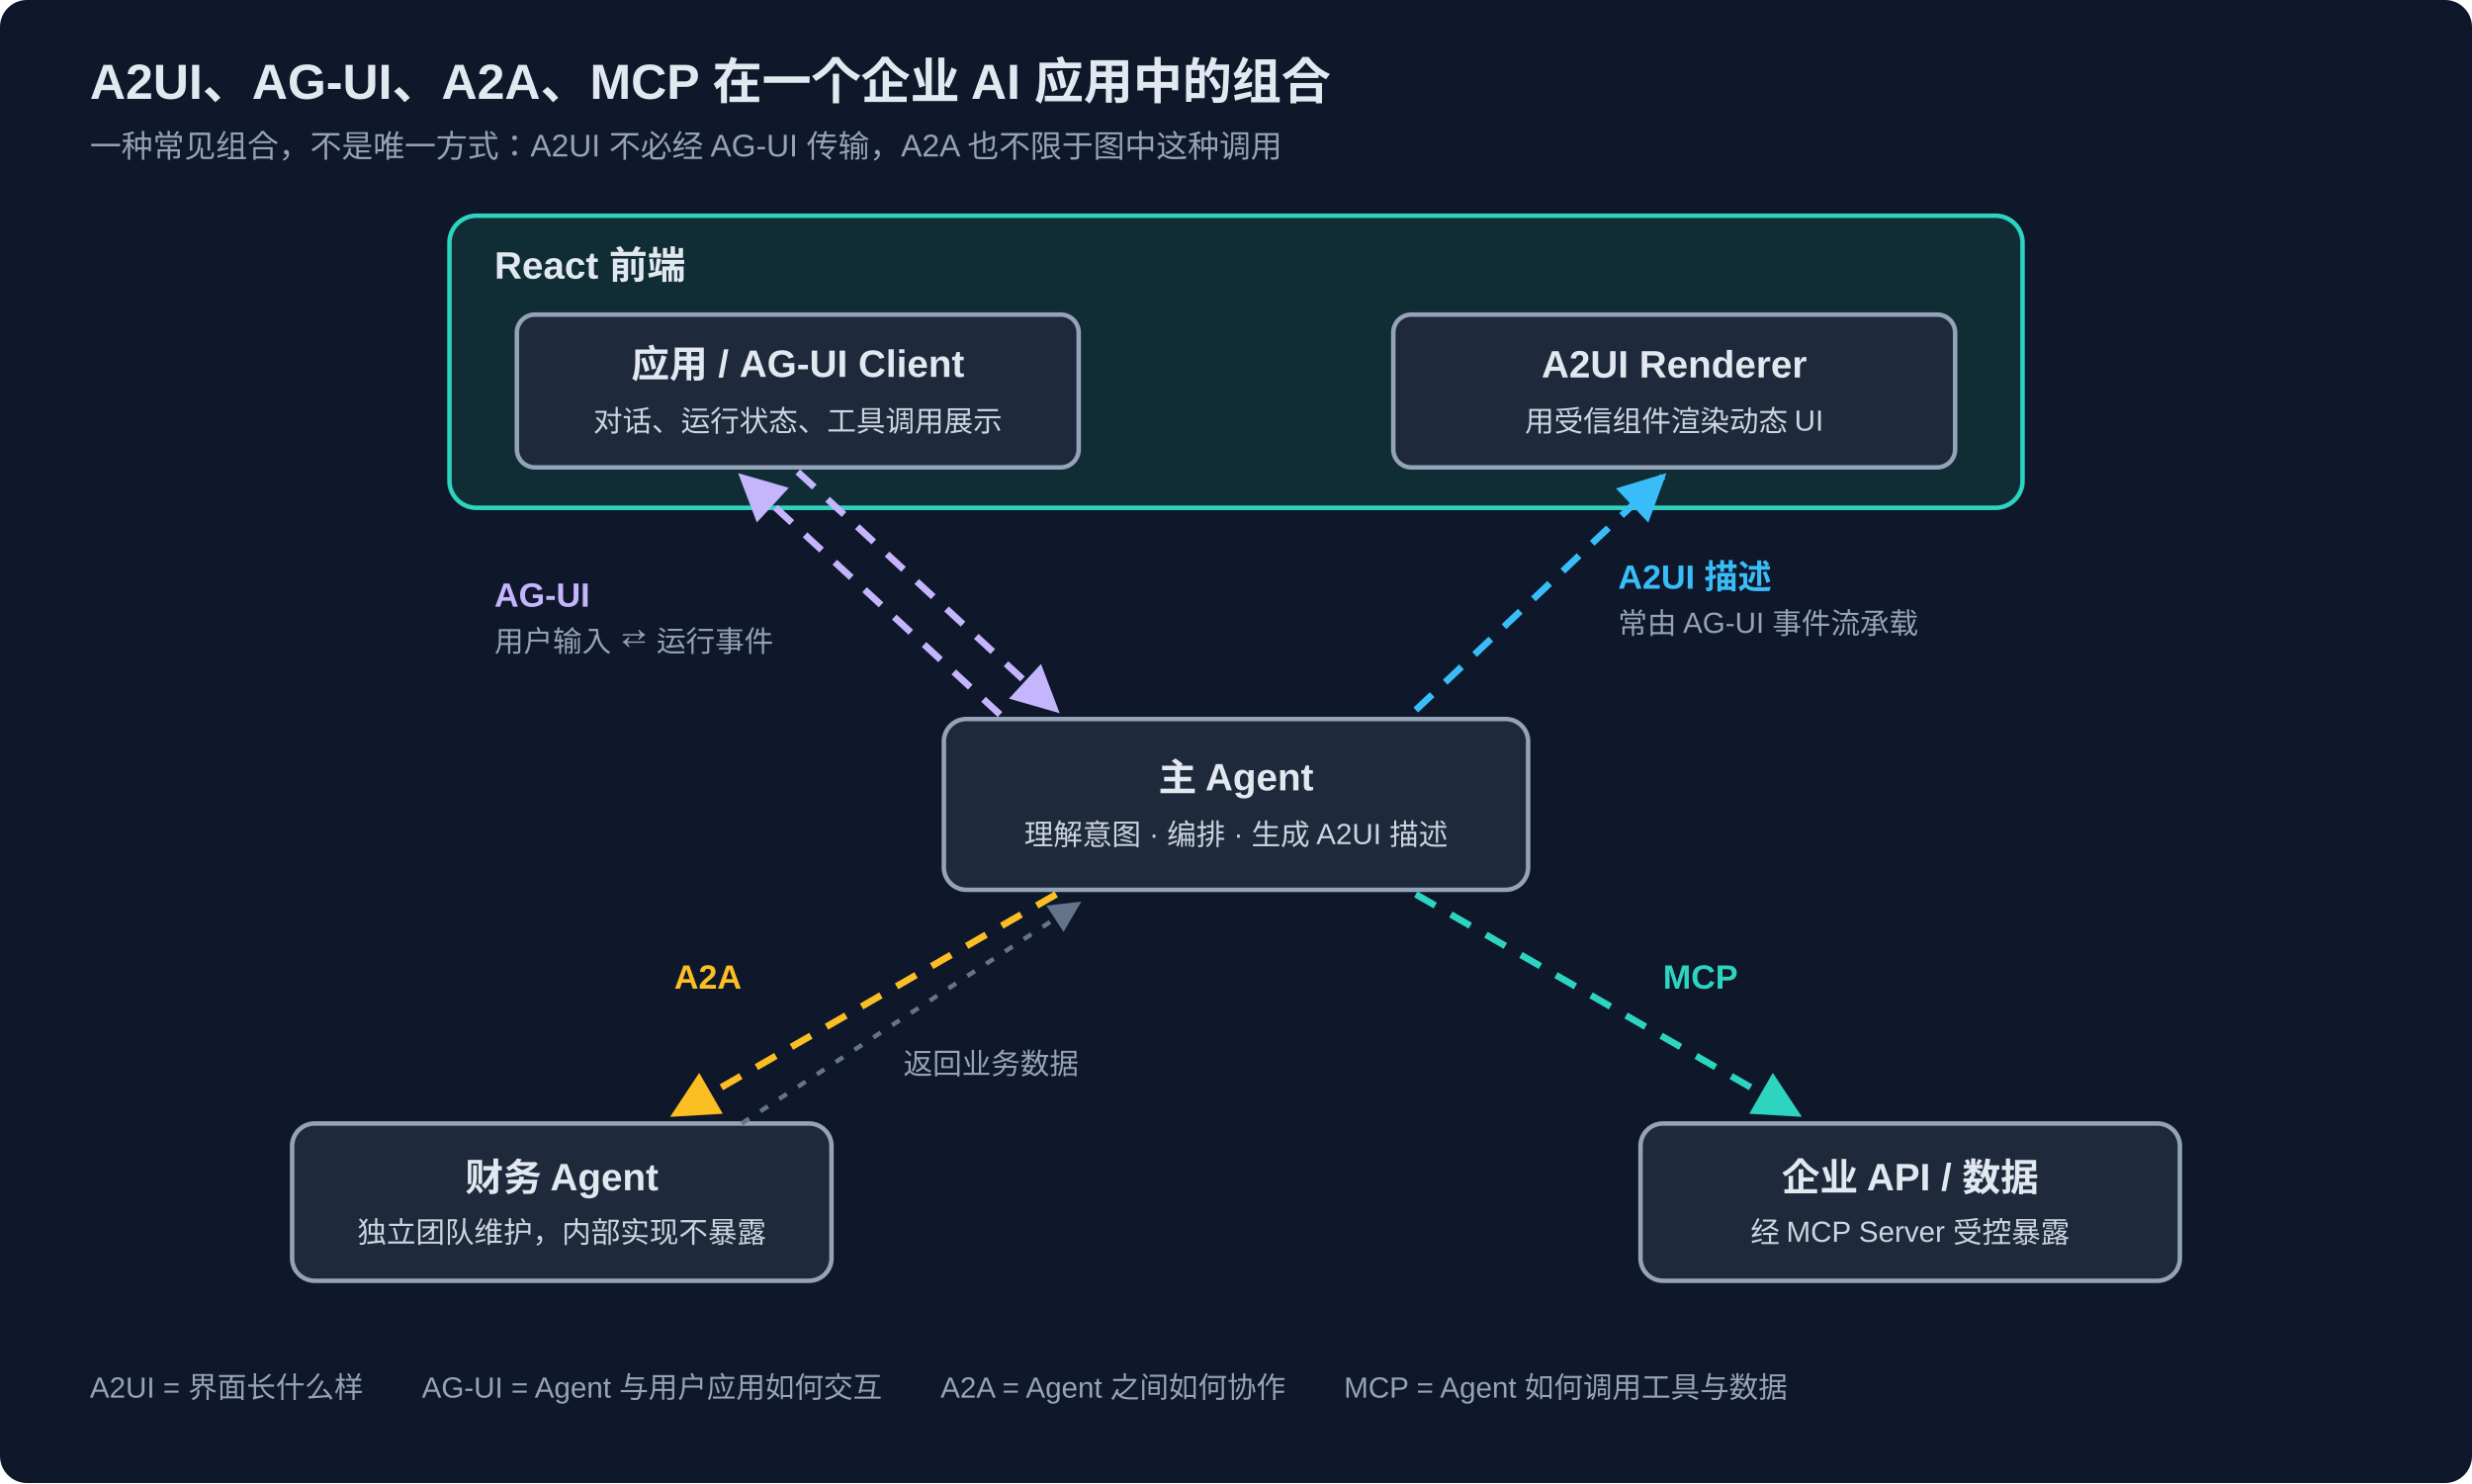
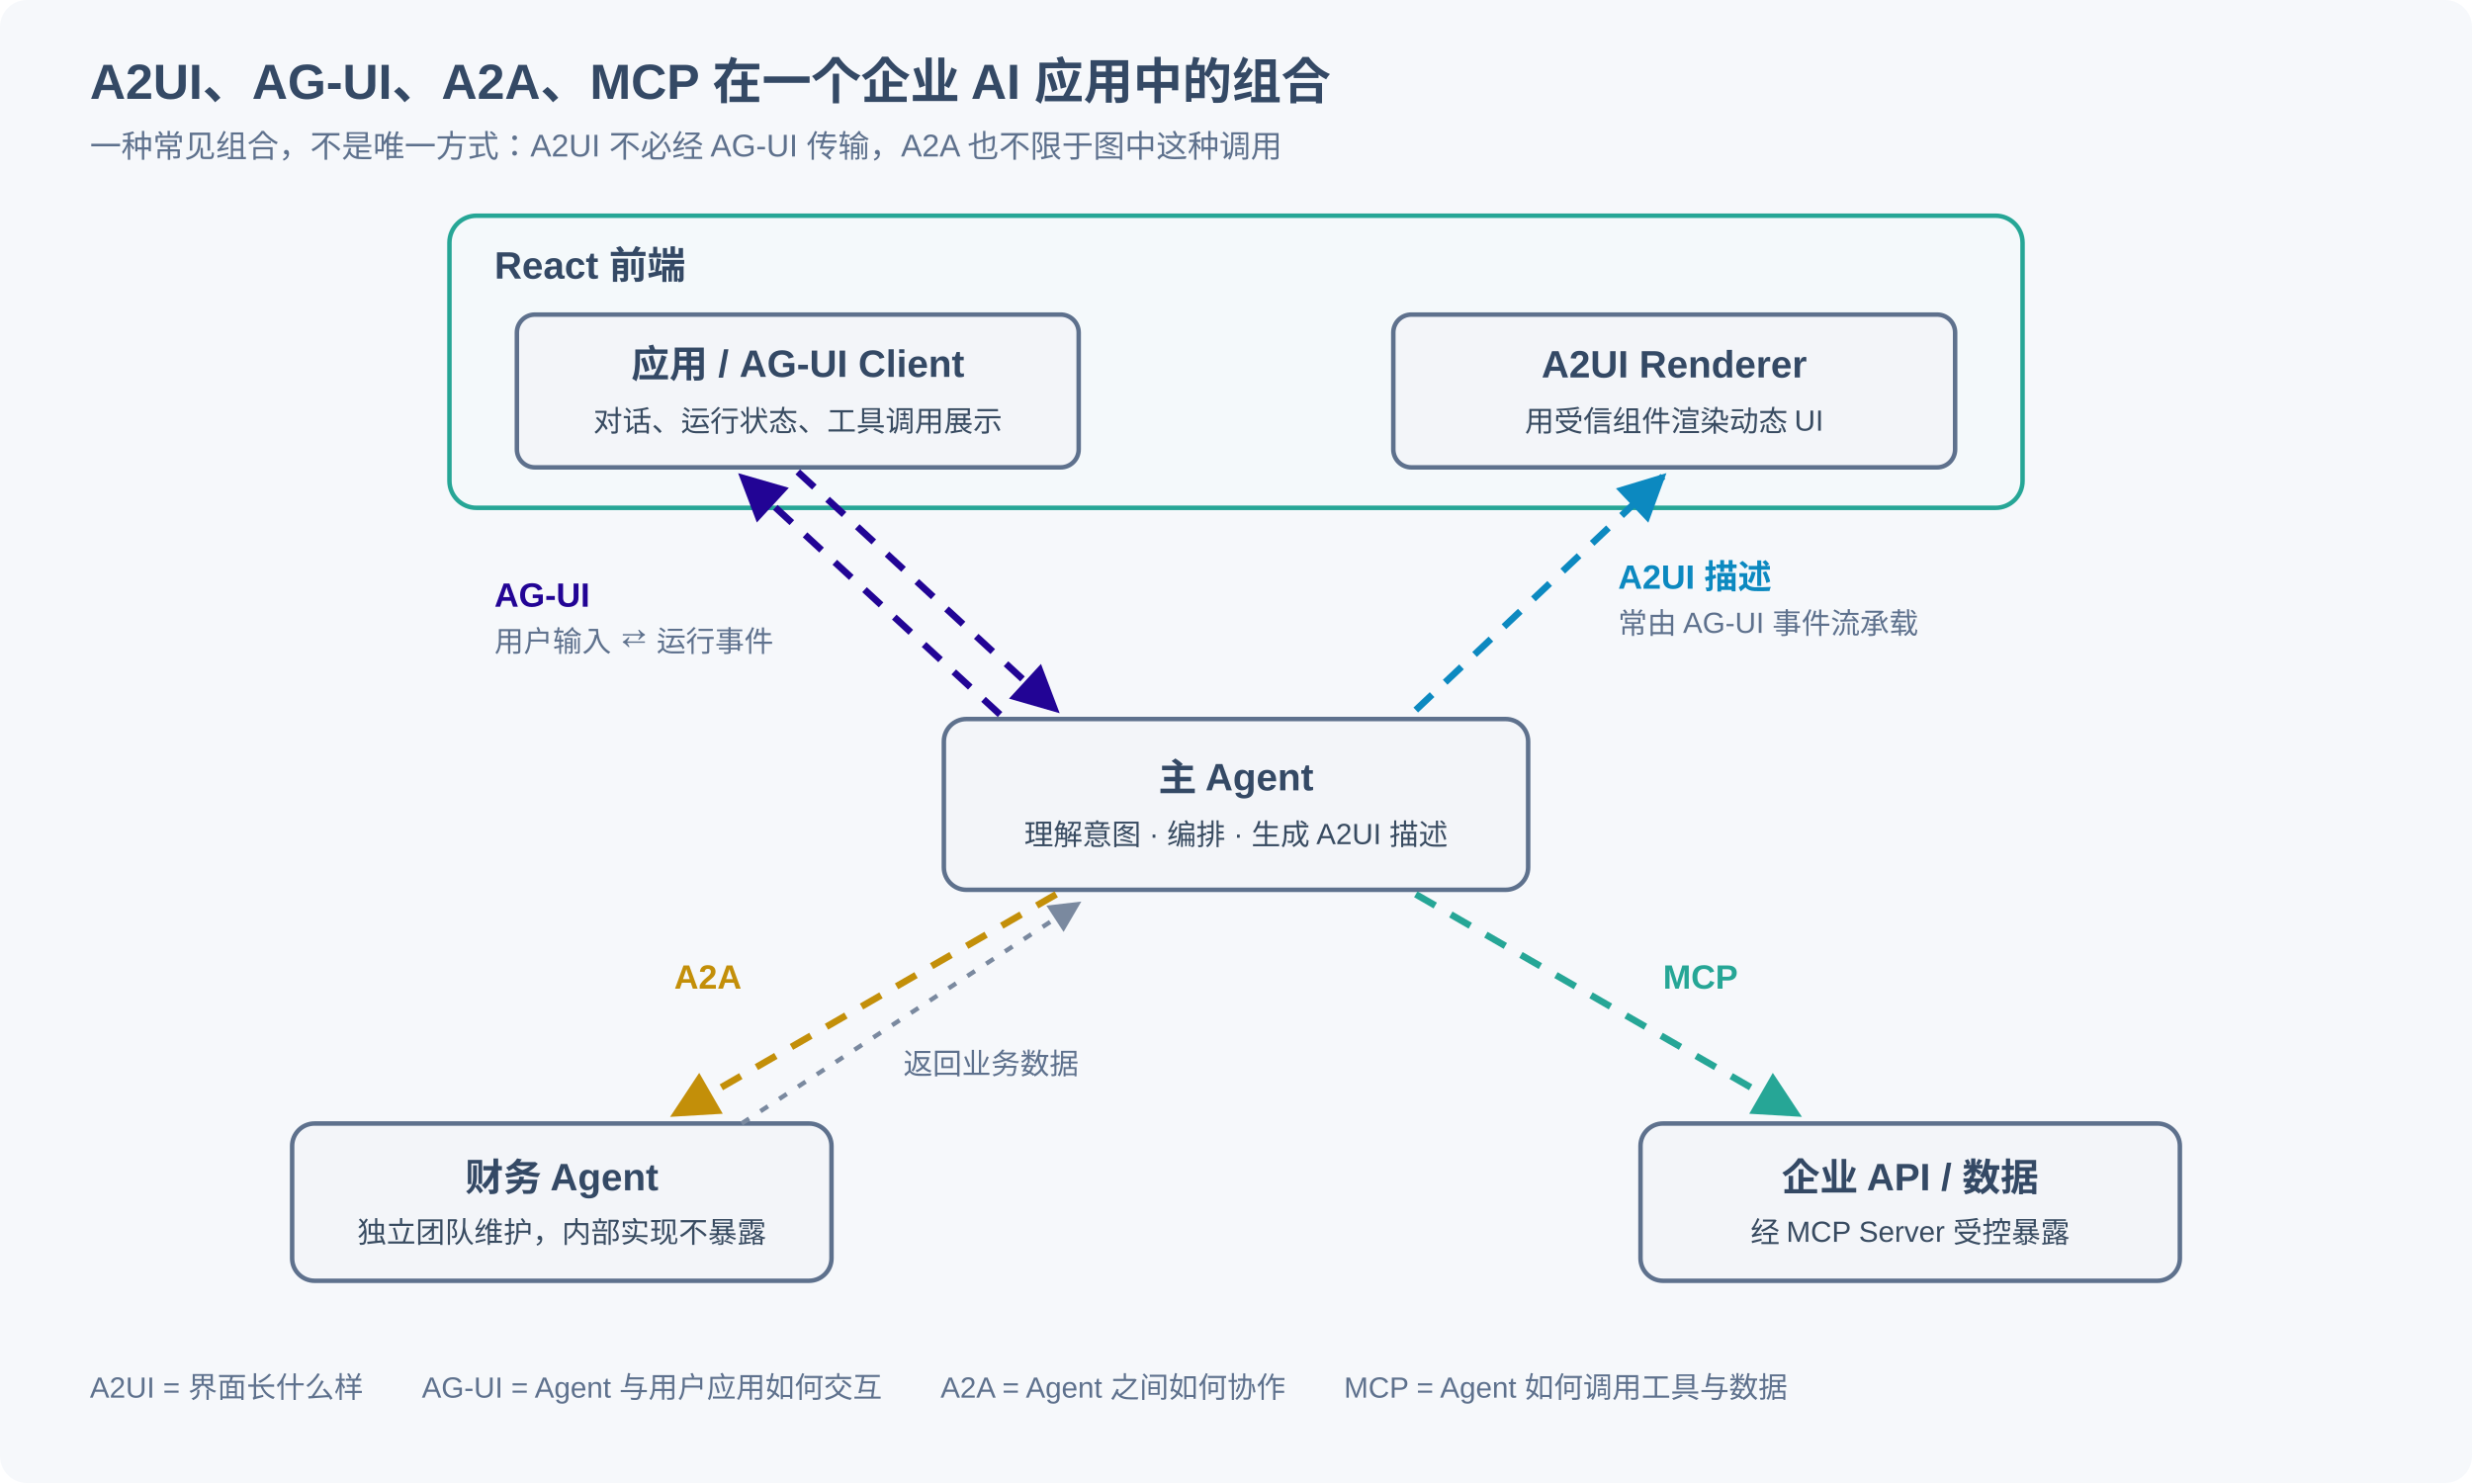
<svg xmlns="http://www.w3.org/2000/svg" viewBox="0 0 1100 660" width="1100" height="660" font-family="-apple-system, 'PingFang SC', 'Helvetica Neue', Arial, sans-serif">
  <style>
-     .bg { fill: #0f172a; }
-     .title { fill: #e2e8f0; font-size: 22px; font-weight: 700; }
-     .sub { fill: #94a3b8; font-size: 14px; }
-     .box { fill: #1e293b; stroke: #94a3b8; stroke-width: 2; }
-     .fe { fill: #134e4a; fill-opacity: 0.4; stroke: #2dd4bf; stroke-width: 2; }
-     .h { fill: #e2e8f0; font-size: 17px; font-weight: 600; }
-     .t { fill: #cbd5e1; font-size: 13px; }
-     .agui { stroke: #c4b5fd; stroke-width: 3; fill: none; stroke-dasharray: 10 8; animation: flow 1.4s linear infinite; }
-     .a2a { stroke: #fbbf24; stroke-width: 3; fill: none; stroke-dasharray: 10 8; animation: flow 1.4s linear infinite; }
-     .mcp { stroke: #2dd4bf; stroke-width: 3; fill: none; stroke-dasharray: 10 8; animation: flow 1.4s linear infinite; }
-     .a2ui { stroke: #38bdf8; stroke-width: 3; fill: none; stroke-dasharray: 10 8; animation: flow 1.2s linear infinite; }
-     .ret { stroke: #64748b; stroke-width: 2; fill: none; stroke-dasharray: 4 6; }
-     .lA { fill: #c4b5fd; font-size: 15px; font-weight: 700; }
-     .lB { fill: #fbbf24; font-size: 15px; font-weight: 700; }
-     .lC { fill: #2dd4bf; font-size: 15px; font-weight: 700; }
-     .lD { fill: #38bdf8; font-size: 15px; font-weight: 700; }
-     .n { fill: #94a3b8; font-size: 13px; }
-     .lA, .lB, .lC, .lD, .n { paint-order: stroke; stroke: #0f172a; stroke-width: 6px; stroke-linejoin: round; }
+     .bg { fill: #f6f8fb; }
+     .title { fill: #344965; font-size: 22px; font-weight: 700; }
+     .sub { fill: #5e718d; font-size: 14px; }
+     .box { fill: #f3f5f9; stroke: #5e718d; stroke-width: 2; }
+     .fe { fill: #f1fbfa; fill-opacity: 0.4; stroke: #26a696; stroke-width: 2; }
+     .h { fill: #344965; font-size: 17px; font-weight: 600; }
+     .t { fill: #384b61; font-size: 13px; }
+     .agui { stroke: #220495; stroke-width: 3; fill: none; stroke-dasharray: 10 8; animation: flow 1.4s linear infinite; }
+     .a2a { stroke: #c38f09; stroke-width: 3; fill: none; stroke-dasharray: 10 8; animation: flow 1.4s linear infinite; }
+     .mcp { stroke: #26a696; stroke-width: 3; fill: none; stroke-dasharray: 10 8; animation: flow 1.4s linear infinite; }
+     .a2ui { stroke: #0c89c0; stroke-width: 3; fill: none; stroke-dasharray: 10 8; animation: flow 1.2s linear infinite; }
+     .ret { stroke: #7a899f; stroke-width: 2; fill: none; stroke-dasharray: 4 6; }
+     .lA { fill: #220495; font-size: 15px; font-weight: 700; }
+     .lB { fill: #c38f09; font-size: 15px; font-weight: 700; }
+     .lC { fill: #26a696; font-size: 15px; font-weight: 700; }
+     .lD { fill: #0c89c0; font-size: 15px; font-weight: 700; }
+     .n { fill: #5e718d; font-size: 13px; }
+     .lA, .lB, .lC, .lD, .n { paint-order: stroke; stroke: #f6f8fb; stroke-width: 6px; stroke-linejoin: round; }
    @keyframes flow { to { stroke-dashoffset: -36; } }
  </style>
  <defs>
    <marker id="mA" viewBox="0 0 10 10" refX="9" refY="5" markerWidth="7" markerHeight="7" orient="auto">
-       <path d="M0,0 L10,5 L0,10 z" fill="#c4b5fd" />
+       <path d="M0,0 L10,5 L0,10 z" fill="#220495" />
    </marker>
    <marker id="mB" viewBox="0 0 10 10" refX="9" refY="5" markerWidth="7" markerHeight="7" orient="auto">
-       <path d="M0,0 L10,5 L0,10 z" fill="#fbbf24" />
+       <path d="M0,0 L10,5 L0,10 z" fill="#c38f09" />
    </marker>
    <marker id="mC" viewBox="0 0 10 10" refX="9" refY="5" markerWidth="7" markerHeight="7" orient="auto">
-       <path d="M0,0 L10,5 L0,10 z" fill="#2dd4bf" />
+       <path d="M0,0 L10,5 L0,10 z" fill="#26a696" />
    </marker>
    <marker id="mD" viewBox="0 0 10 10" refX="9" refY="5" markerWidth="7" markerHeight="7" orient="auto">
-       <path d="M0,0 L10,5 L0,10 z" fill="#38bdf8" />
+       <path d="M0,0 L10,5 L0,10 z" fill="#0c89c0" />
    </marker>
    <marker id="mR" viewBox="0 0 10 10" refX="9" refY="5" markerWidth="7" markerHeight="7" orient="auto">
-       <path d="M0,0 L10,5 L0,10 z" fill="#64748b" />
+       <path d="M0,0 L10,5 L0,10 z" fill="#7a899f" />
    </marker>
  </defs>
  <rect class="bg" width="1100" height="660" rx="12" />
  <text class="title" x="40" y="44">A2UI、AG-UI、A2A、MCP 在一个企业 AI 应用中的组合</text>
  <text class="sub" x="40" y="70">一种常见组合，不是唯一方式：A2UI 不必经 AG-UI 传输，A2A 也不限于图中这种调用</text>
  <rect class="fe" x="200" y="96" width="700" height="130" rx="12" />
  <text class="h" x="220" y="124">React 前端</text>
  <rect class="box" x="230" y="140" width="250" height="68" rx="8" />
  <text class="h" x="355" y="168" text-anchor="middle">应用 / AG-UI Client</text>
  <text class="t" x="355" y="192" text-anchor="middle">对话、运行状态、工具调用展示</text>
  <rect class="box" x="620" y="140" width="250" height="68" rx="8" />
  <text class="h" x="745" y="168" text-anchor="middle">A2UI Renderer</text>
  <text class="t" x="745" y="192" text-anchor="middle">用受信组件渲染动态 UI</text>
  <rect class="box" x="420" y="320" width="260" height="76" rx="10" />
  <text class="h" x="550" y="352" text-anchor="middle">主 Agent</text>
  <text class="t" x="550" y="376" text-anchor="middle">理解意图 · 编排 · 生成 A2UI 描述</text>
  <path class="agui" d="M355,210 L470,316" marker-end="url(#mA)" />
  <path class="agui" d="M445,318 L330,212" marker-end="url(#mA)" />
  <text class="lA" x="220" y="270">AG-UI</text>
  <text class="n" x="220" y="290">用户输入 ⇄ 运行事件</text>
  <path class="a2ui" d="M630,316 L740,212" marker-end="url(#mD)" />
  <text class="lD" x="720" y="262">A2UI 描述</text>
  <text class="n" x="720" y="282">常由 AG-UI 事件流承载</text>
  <rect class="box" x="130" y="500" width="240" height="70" rx="10" />
  <text class="h" x="250" y="530" text-anchor="middle">财务 Agent</text>
  <text class="t" x="250" y="553" text-anchor="middle">独立团队维护，内部实现不暴露</text>
  <path class="a2a" d="M470,398 L300,496" marker-end="url(#mB)" />
  <path class="ret" d="M330,500 L480,402" marker-end="url(#mR)" />
  <text class="lB" x="300" y="440">A2A</text>
  <text class="n" x="402" y="478">返回业务数据</text>
  <rect class="box" x="730" y="500" width="240" height="70" rx="10" />
  <text class="h" x="850" y="530" text-anchor="middle">企业 API / 数据</text>
  <text class="t" x="850" y="553" text-anchor="middle">经 MCP Server 受控暴露</text>
  <path class="mcp" d="M630,398 L800,496" marker-end="url(#mC)" />
  <text class="lC" x="740" y="440">MCP</text>
  <text class="n" x="40" y="622">A2UI = 界面长什么样　　AG-UI = Agent 与用户应用如何交互　　A2A = Agent 之间如何协作　　MCP = Agent 如何调用工具与数据</text>
</svg>
